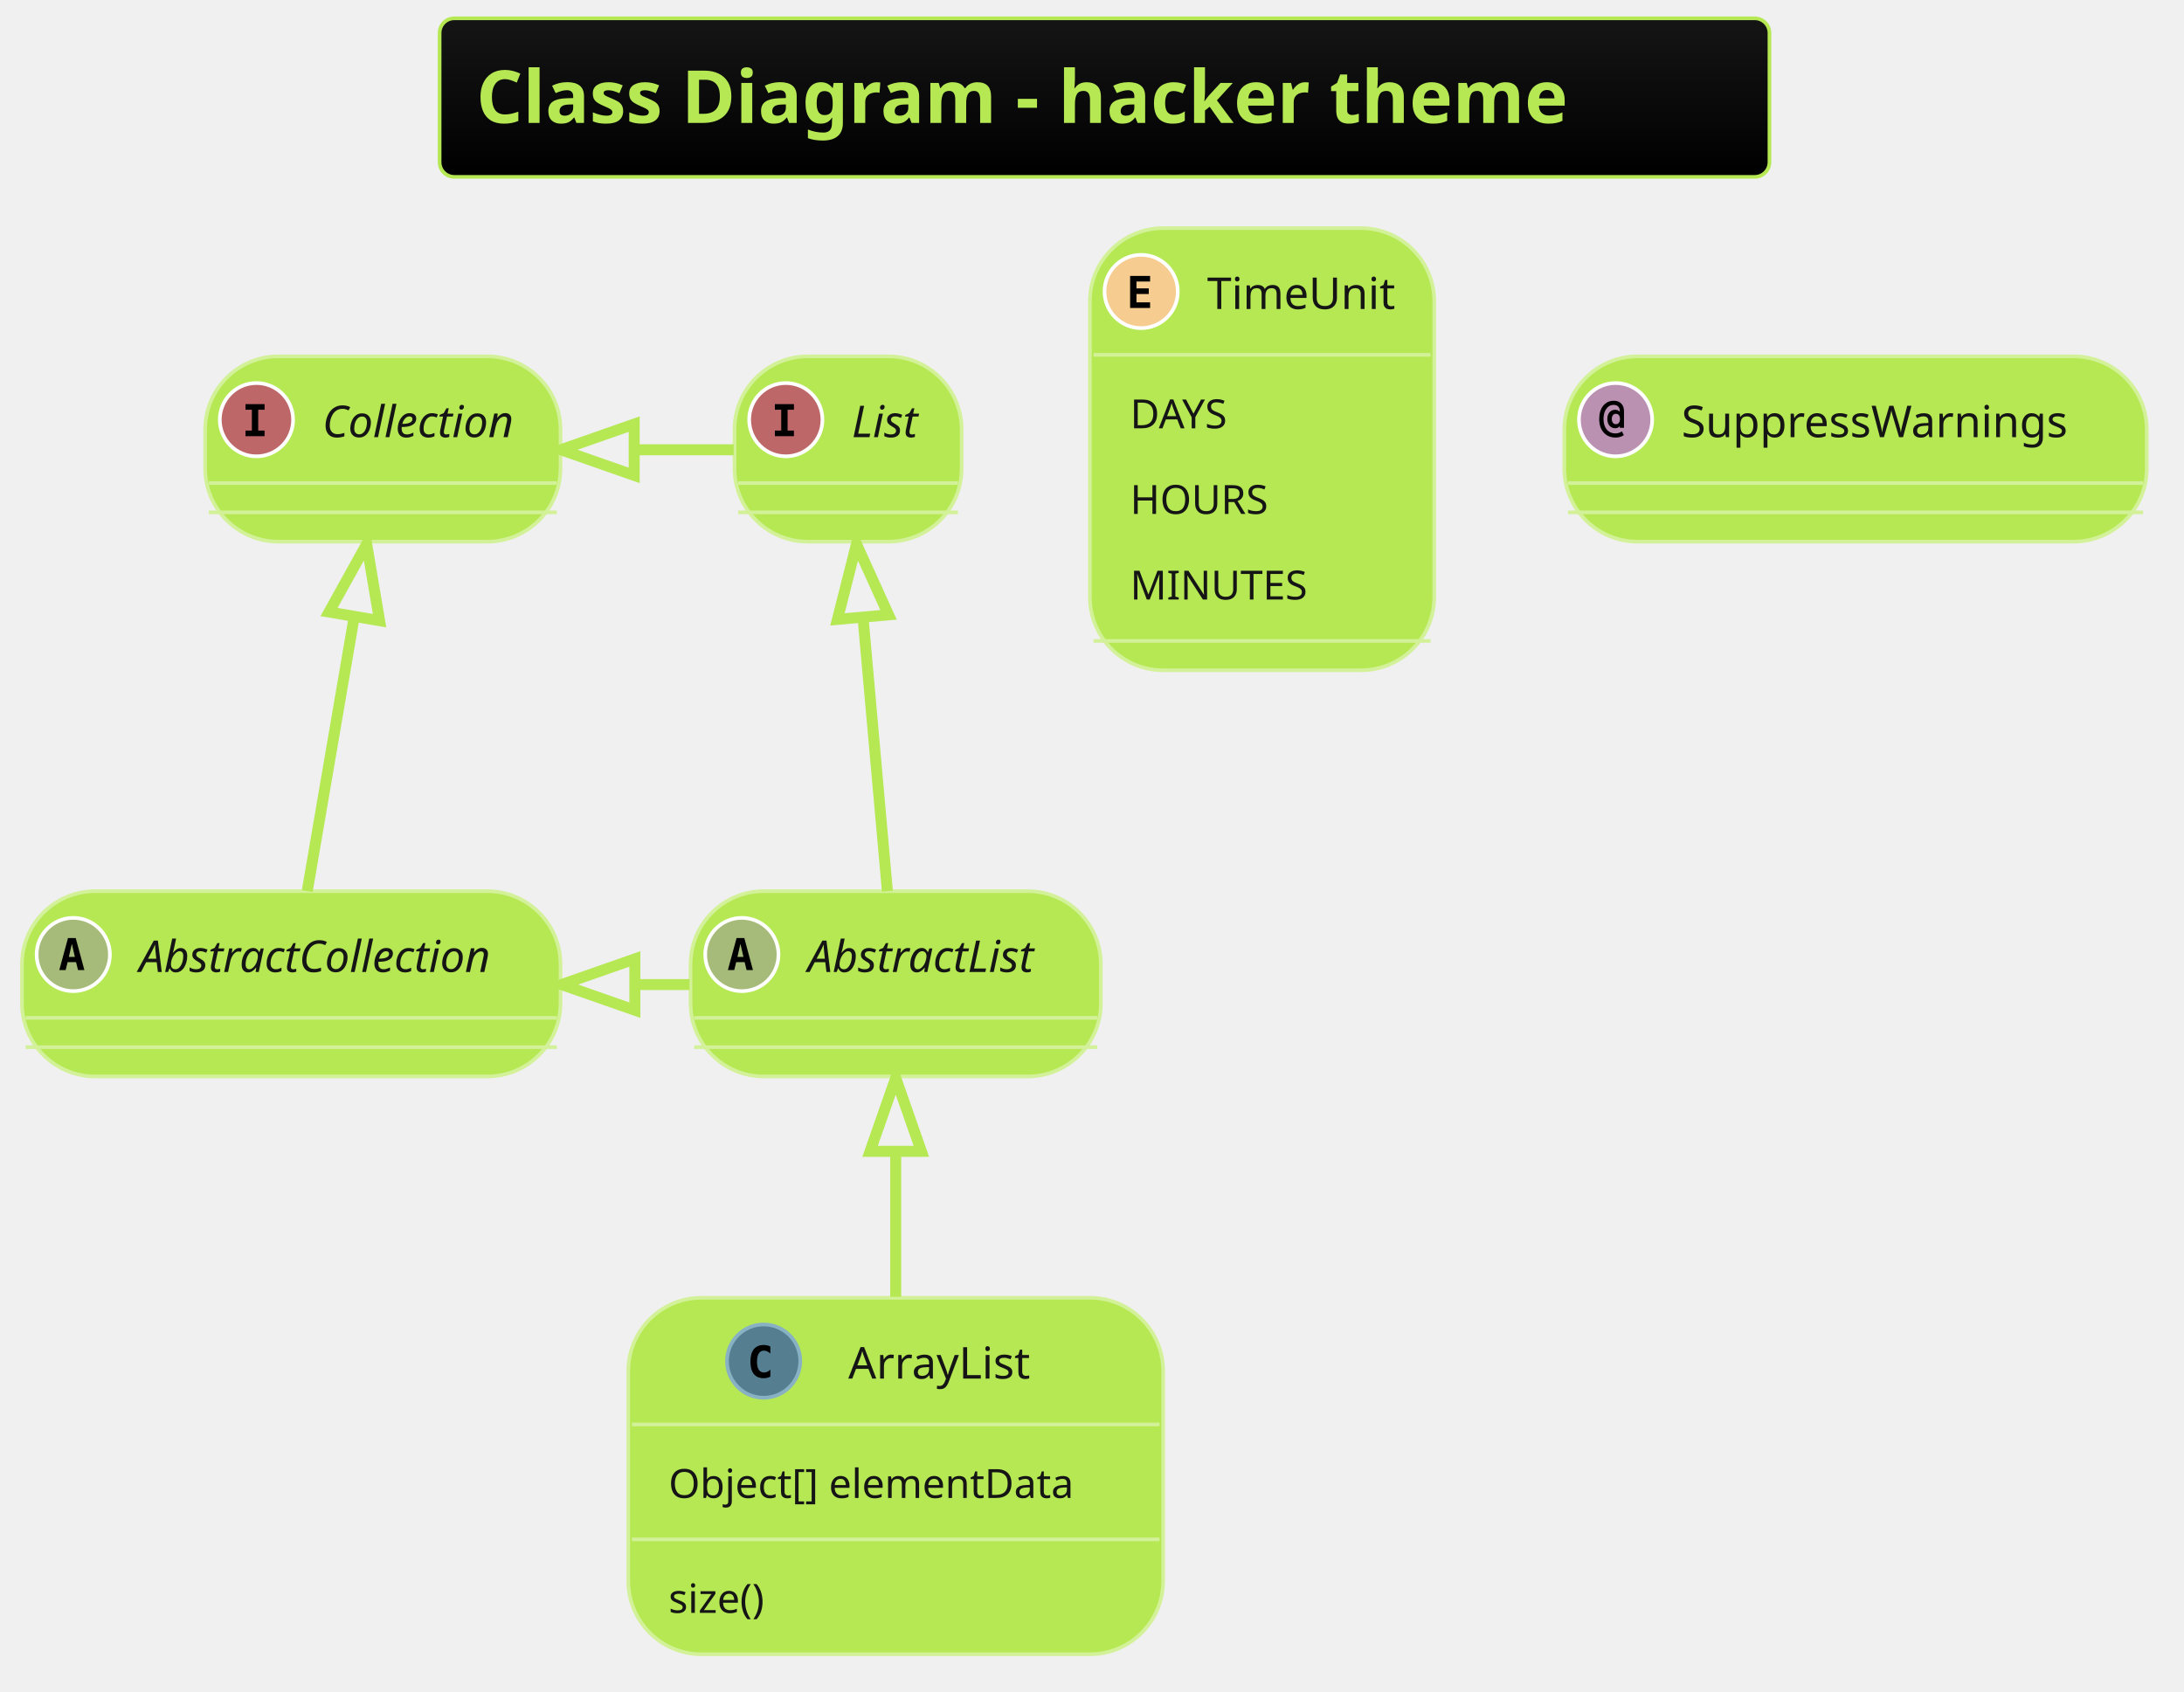
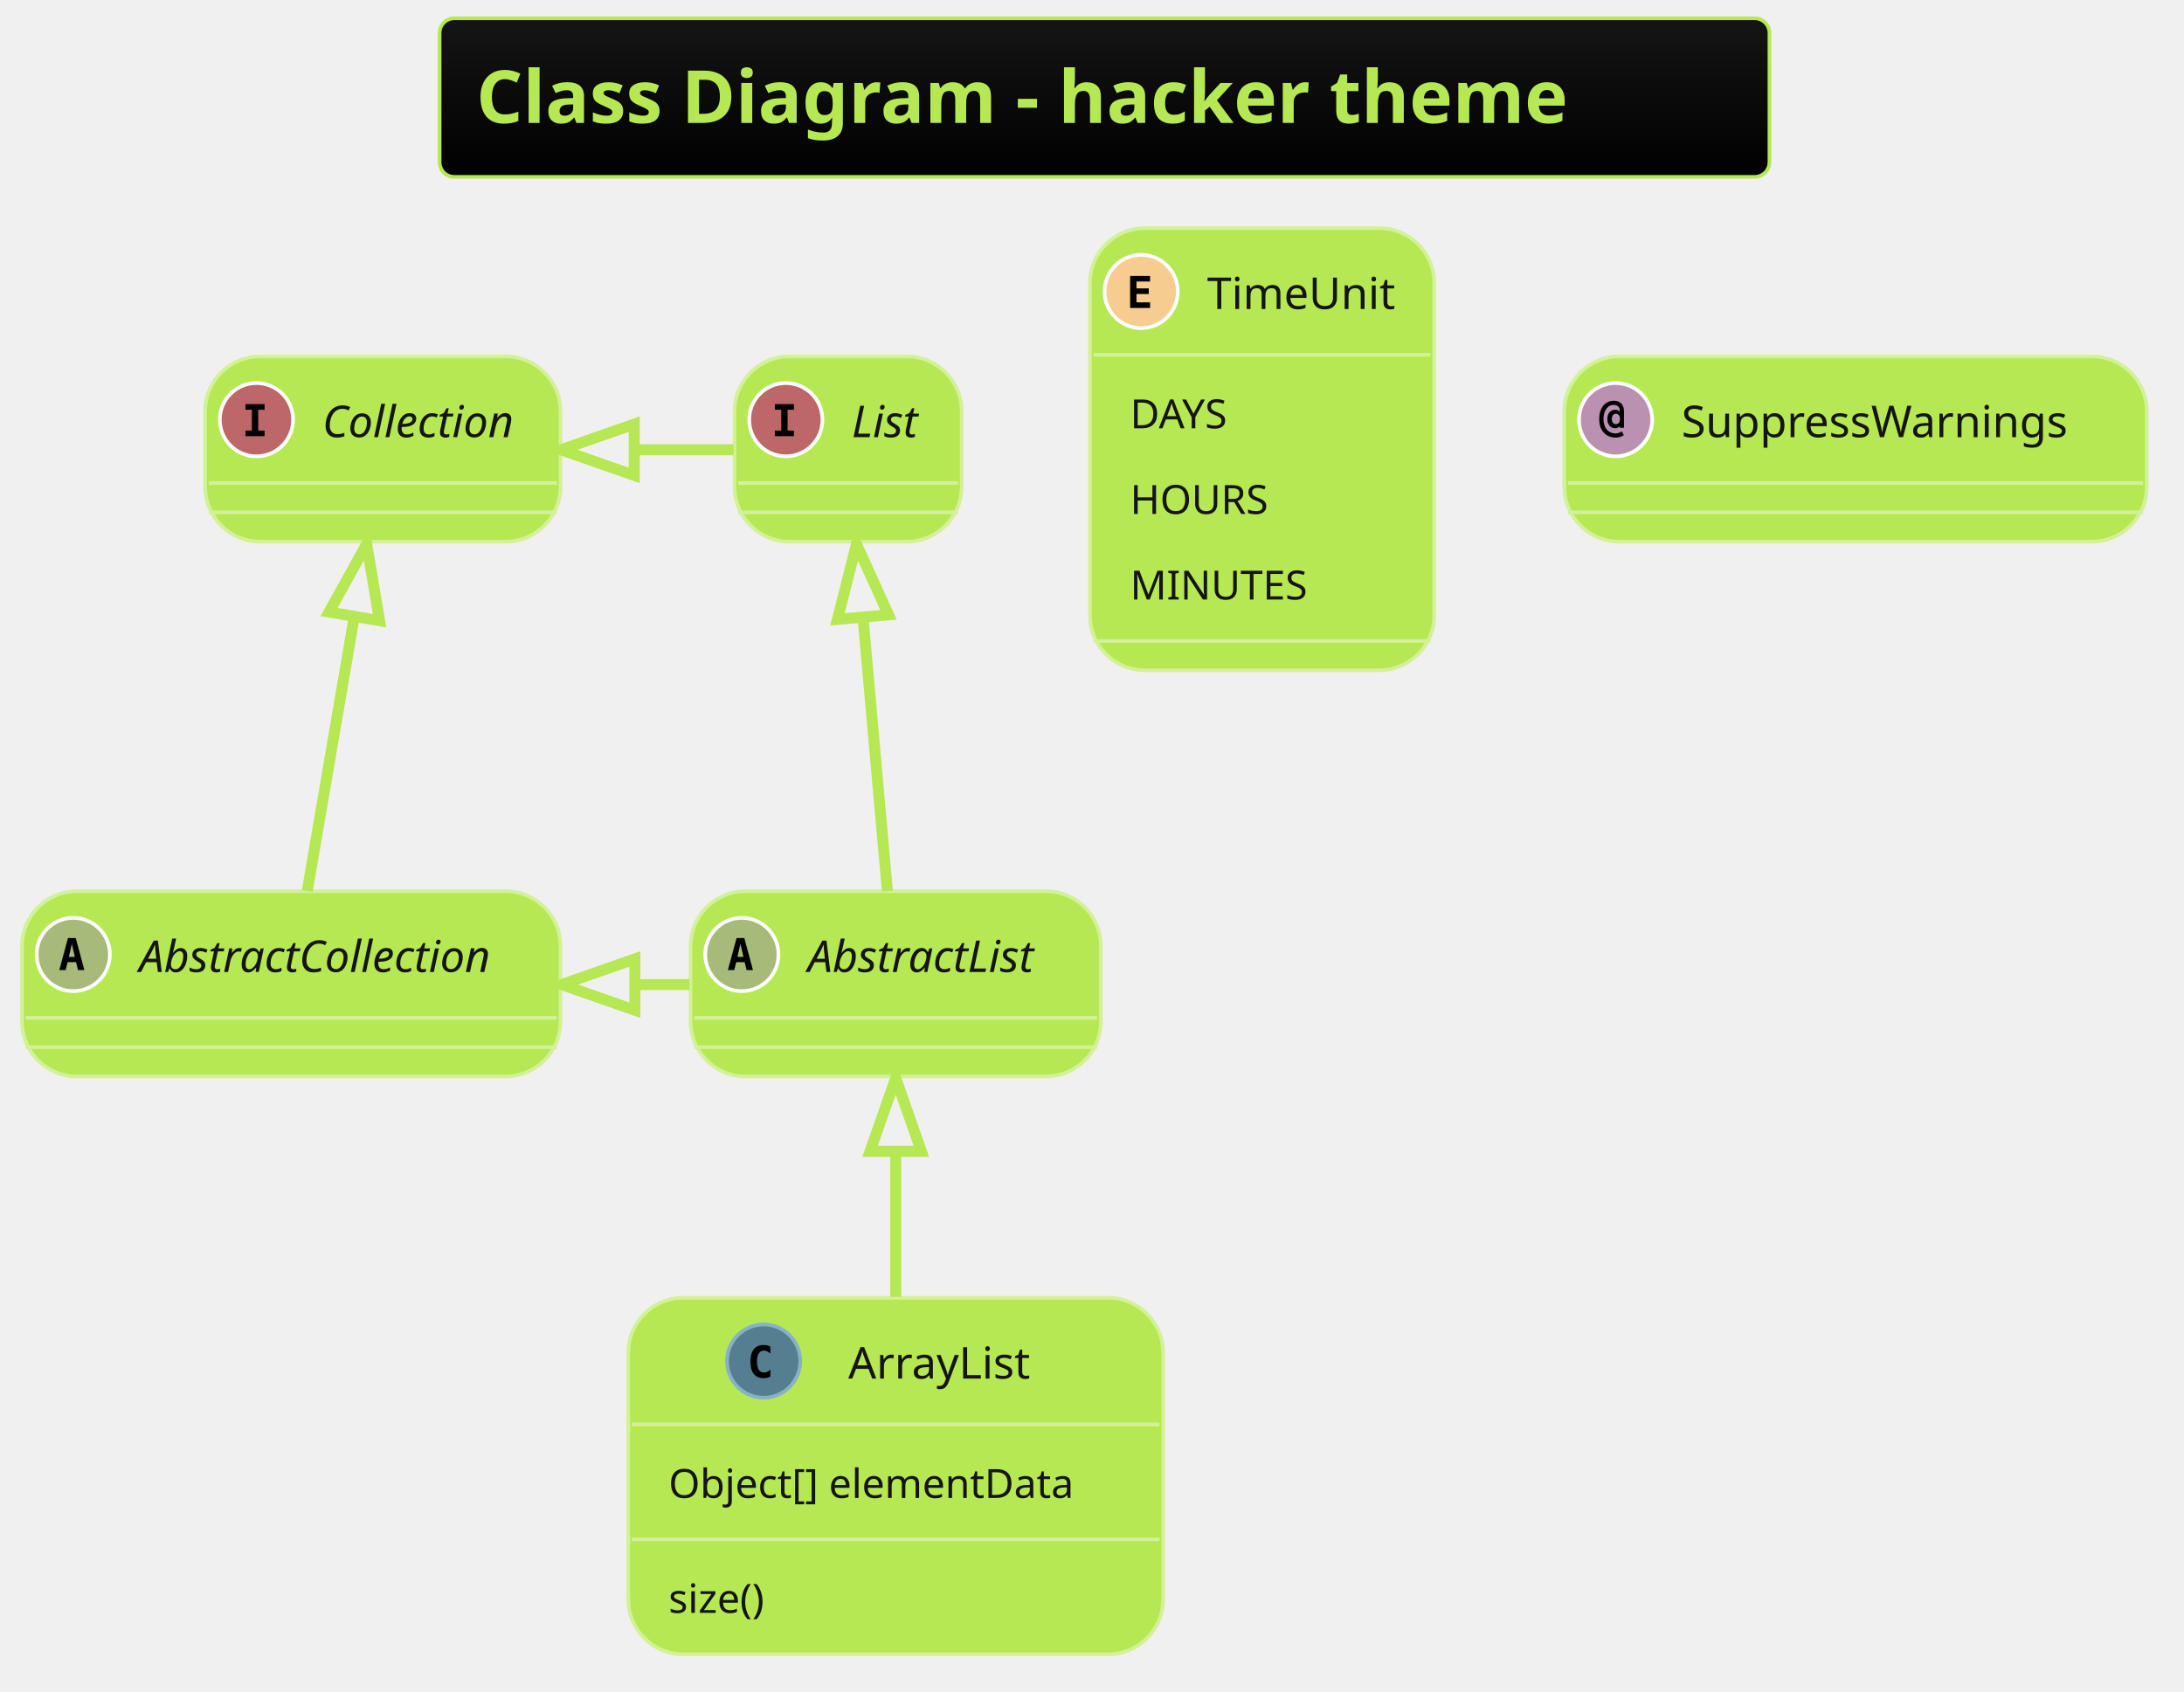
<svg xmlns="http://www.w3.org/2000/svg" contentScriptType="application/ecmascript" contentStyleType="text/css" height="481.25px" preserveAspectRatio="none" style="width:621px;height:481px;background:#000000;" version="1.1" viewBox="0 0 621 481" width="621.875px" zoomAndPan="magnify">
  <defs>
-     <linearGradient id="gl5jpltx0llpd0" x1="50%" x2="50%" y1="0%" y2="100%">
+     <linearGradient id="gwj5bfxjnw0io0" x1="50%" x2="50%" y1="0%" y2="100%">
      <stop offset="0%" stop-color="#151515" />
      <stop offset="100%" stop-color="#000000" />
    </linearGradient>
  </defs>
  <g>
-     <rect fill="url(#gl5jpltx0llpd0)" height="45.085" rx="4.167" ry="4.167" style="stroke: #B5E853; stroke-width: 1.042;" width="378.125" x="125" y="5.208" />
+     <rect fill="url(#gwj5bfxjnw0io0)" height="45.085" rx="4.167" ry="4.167" style="stroke: #B5E853; stroke-width: 1.042;" width="378.125" x="125" y="5.208" />
    <text fill="#B5E853" font-family="&quot;Verdana&quot;" font-size="20.833" font-weight="bold" lengthAdjust="spacingAndGlyphs" textLength="357.292" x="135.417" y="34.963">Class Diagram - hacker theme</text>
-     <rect fill="#B5E853" height="52.692" id="AbstractList" rx="20.833" ry="20.833" style="stroke: #D3F198; stroke-width: 1.042;" width="116.667" x="196.354" y="253.418" />
+     <rect fill="#B5E853" height="52.692" id="AbstractList" rx="15.625" ry="15.625" style="stroke: #D3F198; stroke-width: 1.042;" width="116.667" x="196.354" y="253.418" />
    <ellipse cx="210.938" cy="271.43" fill="#A6BA7A" rx="10.417" ry="10.417" style="stroke: #FFFFFF; stroke-width: 1.042;" />
    <path d="M210.531,268.387 L209.684,272.114 L211.393,272.114 L210.531,268.387 Z M209.44,266.743 L211.637,266.743 L214.095,275.858 L212.288,275.858 L211.735,273.611 L209.326,273.611 L208.773,275.858 L206.966,275.858 L209.44,266.743 Z " />
    <text fill="#151515" font-family="Verdana" font-size="12.5" font-style="italic" lengthAdjust="spacingAndGlyphs" textLength="75" x="229.688" y="276.402">AbstractList</text>
    <line style="stroke: #D3F198; stroke-width: 1.042;" x1="197.396" x2="311.979" y1="289.443" y2="289.443" />
    <line style="stroke: #D3F198; stroke-width: 1.042;" x1="197.396" x2="311.979" y1="297.776" y2="297.776" />
-     <rect fill="#B5E853" height="52.692" id="AbstractCollection" rx="20.833" ry="20.833" style="stroke: #D3F198; stroke-width: 1.042;" width="153.125" x="6.25" y="253.418" />
+     <rect fill="#B5E853" height="52.692" id="AbstractCollection" rx="15.625" ry="15.625" style="stroke: #D3F198; stroke-width: 1.042;" width="153.125" x="6.25" y="253.418" />
    <ellipse cx="20.833" cy="271.43" fill="#A6BA7A" rx="10.417" ry="10.417" style="stroke: #FFFFFF; stroke-width: 1.042;" />
    <path d="M20.426,268.387 L19.58,272.114 L21.289,272.114 L20.426,268.387 Z M19.336,266.743 L21.533,266.743 L23.991,275.858 L22.184,275.858 L21.631,273.611 L19.222,273.611 L18.669,275.858 L16.862,275.858 L19.336,266.743 Z " />
    <text fill="#151515" font-family="Verdana" font-size="12.5" font-style="italic" lengthAdjust="spacingAndGlyphs" textLength="111.458" x="39.583" y="276.402">AbstractCollection</text>
    <line style="stroke: #D3F198; stroke-width: 1.042;" x1="7.292" x2="158.333" y1="289.443" y2="289.443" />
    <line style="stroke: #D3F198; stroke-width: 1.042;" x1="7.292" x2="158.333" y1="297.776" y2="297.776" />
-     <rect fill="#B5E853" height="52.692" id="List" rx="20.833" ry="20.833" style="stroke: #D3F198; stroke-width: 1.042;" width="64.583" x="208.854" y="101.335" />
+     <rect fill="#B5E853" height="52.692" id="List" rx="15.625" ry="15.625" style="stroke: #D3F198; stroke-width: 1.042;" width="64.583" x="208.854" y="101.335" />
    <ellipse cx="223.438" cy="119.347" fill="#BD6768" rx="10.417" ry="10.417" style="stroke: #FFFFFF; stroke-width: 1.042;" />
    <path d="M220.329,116.515 L220.329,114.92 L225.749,114.92 L225.749,116.515 L223.942,116.515 L223.942,122.44 L225.749,122.44 L225.749,124.035 L220.329,124.035 L220.329,122.44 L222.135,122.44 L222.135,116.515 L220.329,116.515 Z " />
    <text fill="#151515" font-family="Verdana" font-size="12.5" font-style="italic" lengthAdjust="spacingAndGlyphs" textLength="22.917" x="242.188" y="124.318">List</text>
    <line style="stroke: #D3F198; stroke-width: 1.042;" x1="209.896" x2="272.396" y1="137.36" y2="137.36" />
    <line style="stroke: #D3F198; stroke-width: 1.042;" x1="209.896" x2="272.396" y1="145.693" y2="145.693" />
-     <rect fill="#B5E853" height="52.692" id="Collection" rx="20.833" ry="20.833" style="stroke: #D3F198; stroke-width: 1.042;" width="101.042" x="58.333" y="101.335" />
+     <rect fill="#B5E853" height="52.692" id="Collection" rx="15.625" ry="15.625" style="stroke: #D3F198; stroke-width: 1.042;" width="101.042" x="58.333" y="101.335" />
    <ellipse cx="72.917" cy="119.347" fill="#BD6768" rx="10.417" ry="10.417" style="stroke: #FFFFFF; stroke-width: 1.042;" />
    <path d="M69.808,116.515 L69.808,114.92 L75.228,114.92 L75.228,116.515 L73.421,116.515 L73.421,122.44 L75.228,122.44 L75.228,124.035 L69.808,124.035 L69.808,122.44 L71.615,122.44 L71.615,116.515 L69.808,116.515 Z " />
    <text fill="#151515" font-family="Verdana" font-size="12.5" font-style="italic" lengthAdjust="spacingAndGlyphs" textLength="59.375" x="91.667" y="124.318">Collection</text>
    <line style="stroke: #D3F198; stroke-width: 1.042;" x1="59.375" x2="158.333" y1="137.36" y2="137.36" />
    <line style="stroke: #D3F198; stroke-width: 1.042;" x1="59.375" x2="158.333" y1="145.693" y2="145.693" />
-     <rect fill="#B5E853" height="101.376" id="ArrayList" rx="20.833" ry="20.833" style="stroke: #D3F198; stroke-width: 1.042;" width="152.083" x="178.646" y="369.043" />
+     <rect fill="#B5E853" height="101.376" id="ArrayList" rx="15.625" ry="15.625" style="stroke: #D3F198; stroke-width: 1.042;" width="152.083" x="178.646" y="369.043" />
    <ellipse cx="217.135" cy="387.055" fill="#557F91" rx="10.417" ry="10.417" style="stroke: #88B2C4; stroke-width: 1.042;" />
    <path d="M219.04,391.483 Q218.617,391.694 218.144,391.808 Q217.673,391.922 217.168,391.922 Q215.312,391.922 214.336,390.718 Q213.376,389.497 213.376,387.202 Q213.376,384.891 214.336,383.686 Q215.312,382.466 217.168,382.466 Q217.673,382.466 218.144,382.579 Q218.633,382.677 219.04,382.905 L219.04,384.907 Q218.584,384.484 218.144,384.288 Q217.705,384.077 217.249,384.077 Q216.256,384.077 215.752,384.875 Q215.247,385.656 215.247,387.202 Q215.247,388.732 215.752,389.513 Q216.256,390.294 217.249,390.294 Q217.705,390.294 218.144,390.099 Q218.584,389.904 219.04,389.481 L219.04,391.483 Z " />
    <text fill="#151515" font-family="Verdana" font-size="12.5" lengthAdjust="spacingAndGlyphs" textLength="57.292" x="241.198" y="392.027">ArrayList</text>
    <line style="stroke: #D3F198; stroke-width: 1.042;" x1="179.688" x2="329.688" y1="405.068" y2="405.068" />
    <text fill="#151515" font-family="Verdana" font-size="11.458" lengthAdjust="spacingAndGlyphs" textLength="129.167" x="190.104" y="425.963">Object[] elementData</text>
    <line style="stroke: #D3F198; stroke-width: 1.042;" x1="179.688" x2="329.688" y1="437.744" y2="437.744" />
    <text fill="#151515" font-family="Verdana" font-size="11.458" lengthAdjust="spacingAndGlyphs" textLength="33.333" x="190.104" y="458.639">size()</text>
-     <rect fill="#B5E853" height="125.719" id="TimeUnit" rx="20.833" ry="20.833" style="stroke: #D3F198; stroke-width: 1.042;" width="97.917" x="309.896" y="64.876" />
+     <rect fill="#B5E853" height="125.719" id="TimeUnit" rx="15.625" ry="15.625" style="stroke: #D3F198; stroke-width: 1.042;" width="97.917" x="309.896" y="64.876" />
    <ellipse cx="324.479" cy="82.889" fill="#F6CC91" rx="10.417" ry="10.417" style="stroke: #FFFFFF; stroke-width: 1.042;" />
    <path d="M327.018,87.576 L321.338,87.576 L321.338,78.462 L327.018,78.462 L327.018,80.057 L323.144,80.057 L323.144,82.01 L326.644,82.01 L326.644,83.605 L323.144,83.605 L323.144,85.981 L327.018,85.981 L327.018,87.576 Z " />
    <text fill="#151515" font-family="Verdana" font-size="12.5" lengthAdjust="spacingAndGlyphs" textLength="56.25" x="343.229" y="87.86">TimeUnit</text>
    <line style="stroke: #D3F198; stroke-width: 1.042;" x1="310.938" x2="406.771" y1="100.901" y2="100.901" />
    <text fill="#151515" font-family="Verdana" font-size="11.458" lengthAdjust="spacingAndGlyphs" textLength="33.333" x="321.354" y="121.796">DAYS</text>
    <text fill="#151515" font-family="Verdana" font-size="11.458" lengthAdjust="spacingAndGlyphs" textLength="42.708" x="321.354" y="146.138">HOURS</text>
    <text fill="#151515" font-family="Verdana" font-size="11.458" lengthAdjust="spacingAndGlyphs" textLength="54.167" x="321.354" y="170.481">MINUTES</text>
    <line style="stroke: #D3F198; stroke-width: 1.042;" x1="310.938" x2="406.771" y1="182.262" y2="182.262" />
-     <rect fill="#B5E853" height="52.692" id="SuppressWarnings" rx="20.833" ry="20.833" style="stroke: #D3F198; stroke-width: 1.042;" width="165.625" x="444.792" y="101.335" />
+     <rect fill="#B5E853" height="52.692" id="SuppressWarnings" rx="15.625" ry="15.625" style="stroke: #D3F198; stroke-width: 1.042;" width="165.625" x="444.792" y="101.335" />
    <ellipse cx="459.375" cy="119.347" fill="#BB91B2" rx="10.417" ry="10.417" style="stroke: #FFFFFF; stroke-width: 1.042;" />
    <path d="M460.628,119.152 Q460.628,118.452 460.319,118.061 Q460.01,117.671 459.456,117.671 Q458.919,117.671 458.61,118.061 Q458.301,118.452 458.301,119.152 Q458.301,119.835 458.61,120.226 Q458.919,120.617 459.456,120.617 Q460.01,120.617 460.319,120.226 Q460.628,119.835 460.628,119.152 Z M461.768,121.642 L460.563,121.642 L460.563,121.154 Q460.335,121.463 460.01,121.626 Q459.7,121.772 459.261,121.772 Q458.268,121.772 457.65,121.056 Q457.031,120.324 457.031,119.152 Q457.031,117.964 457.634,117.248 Q458.252,116.531 459.261,116.531 Q459.7,116.531 460.026,116.678 Q460.352,116.824 460.563,117.117 L460.563,116.873 Q460.563,116.043 460.107,115.587 Q459.652,115.132 458.822,115.132 Q457.552,115.132 456.738,116.255 Q455.941,117.362 455.941,119.152 Q455.941,121.024 456.868,122.147 Q457.796,123.253 459.342,123.253 Q459.831,123.253 460.286,123.107 Q460.742,122.96 461.165,122.667 L461.719,123.742 Q461.231,124.084 460.644,124.246 Q460.059,124.425 459.408,124.425 Q457.259,124.425 455.99,122.993 Q454.72,121.577 454.72,119.152 Q454.72,116.792 455.859,115.376 Q457.015,113.96 458.887,113.96 Q460.221,113.96 460.986,114.757 Q461.768,115.555 461.768,116.954 L461.768,121.642 Z " />
    <text fill="#151515" font-family="Verdana" font-size="12.5" lengthAdjust="spacingAndGlyphs" textLength="123.958" x="478.125" y="124.318">SuppressWarnings</text>
    <line style="stroke: #D3F198; stroke-width: 1.042;" x1="445.833" x2="609.375" y1="137.36" y2="137.36" />
    <line style="stroke: #D3F198; stroke-width: 1.042;" x1="445.833" x2="609.375" y1="145.693" y2="145.693" />
    <path d="M245.397,175.64 C247.682,201.305 250.414,231.985 252.322,253.409 " fill="none" id="List&lt;-AbstractList" style="stroke: #B5E853; stroke-width: 3.125;" />
    <polygon fill="none" points="238.12,176.134,243.536,154.737,252.646,174.841,238.12,176.134" style="stroke: #B5E853; stroke-width: 3.125;" />
    <path d="M100.679,175.64 C96.284,201.305 91.031,231.985 87.362,253.409 " fill="none" id="Collection&lt;-AbstractCollection" style="stroke: #B5E853; stroke-width: 3.125;" />
    <polygon fill="none" points="93.555,174.04,104.258,154.737,107.929,176.502,93.555,174.04" style="stroke: #B5E853; stroke-width: 3.125;" />
    <path d="M180.602,127.897 C189.939,127.897 199.277,127.897 208.614,127.897 " fill="none" id="Collection&lt;-List" style="stroke: #B5E853; stroke-width: 3.125;" />
    <polygon fill="none" points="180.33,135.189,159.497,127.897,180.33,120.605,180.33,135.189" style="stroke: #B5E853; stroke-width: 3.125;" />
    <path d="M180.711,279.981 C185.826,279.981 190.94,279.981 196.054,279.981 " fill="none" id="AbstractCollection&lt;-AbstractList" style="stroke: #B5E853; stroke-width: 3.125;" />
    <polygon fill="none" points="180.52,287.272,159.686,279.981,180.52,272.689,180.52,287.272" style="stroke: #B5E853; stroke-width: 3.125;" />
    <path d="M254.688,327.431 C254.688,340.746 254.688,355.274 254.688,368.775 " fill="none" id="AbstractList&lt;-ArrayList" style="stroke: #B5E853; stroke-width: 3.125;" />
    <polygon fill="none" points="247.396,327.397,254.688,306.564,261.979,327.397,247.396,327.397" style="stroke: #B5E853; stroke-width: 3.125;" />
  </g>
</svg>
